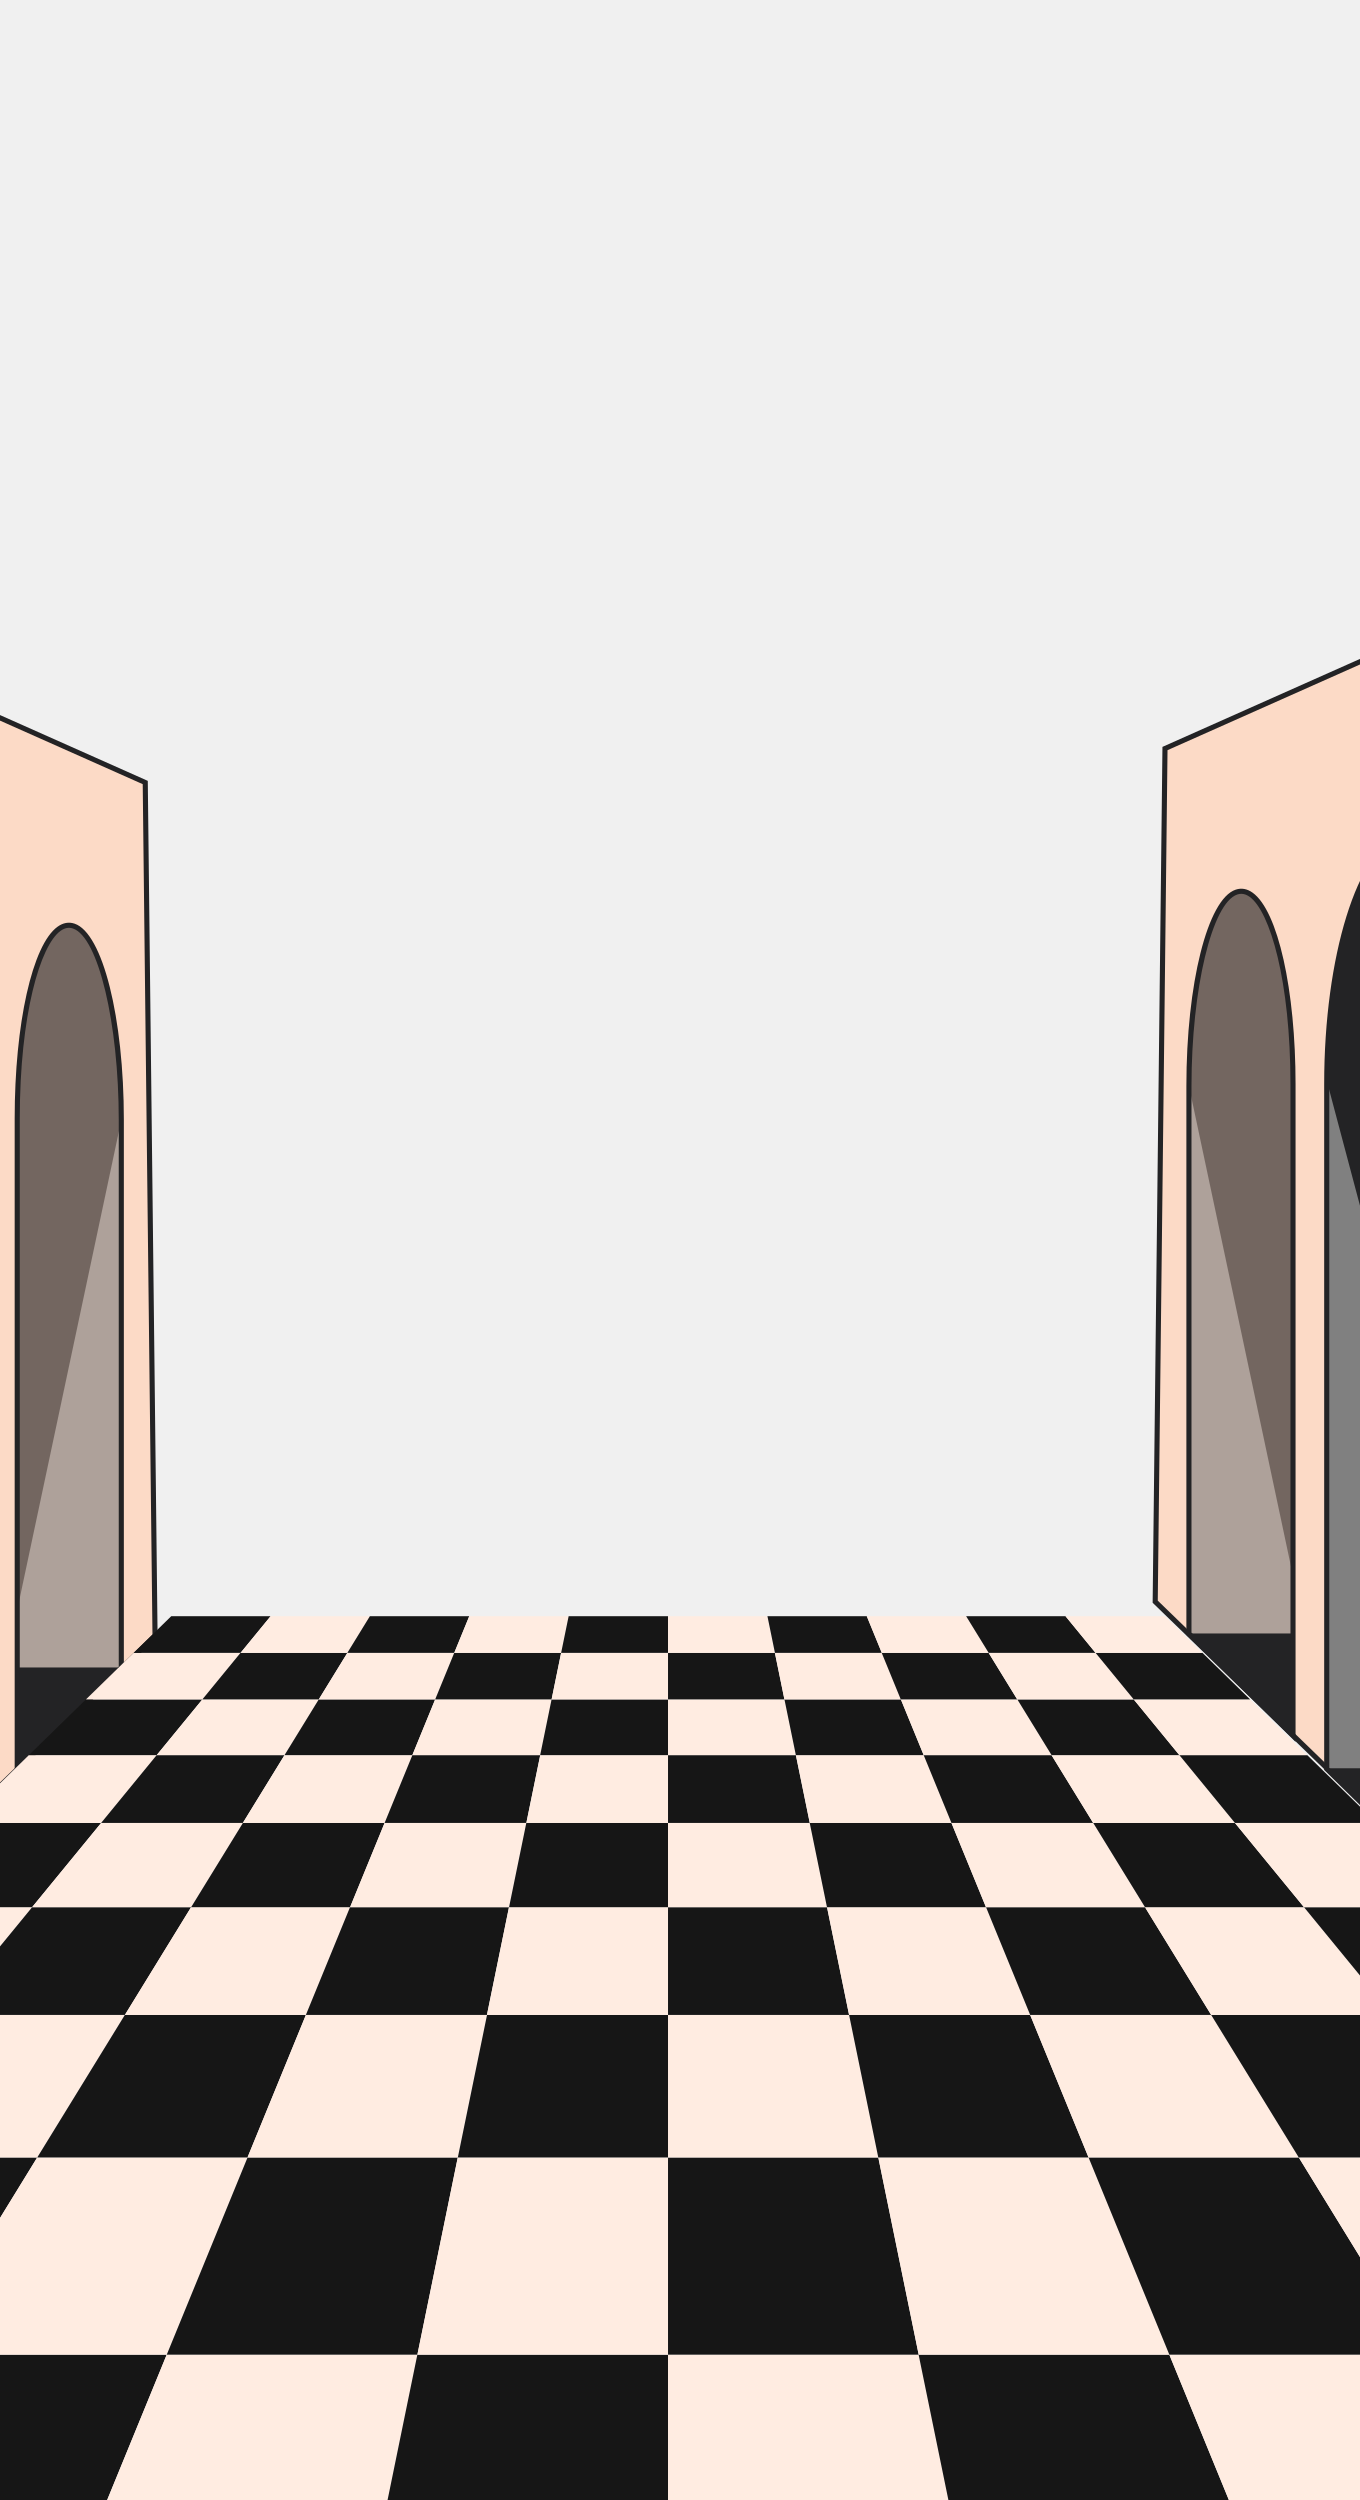
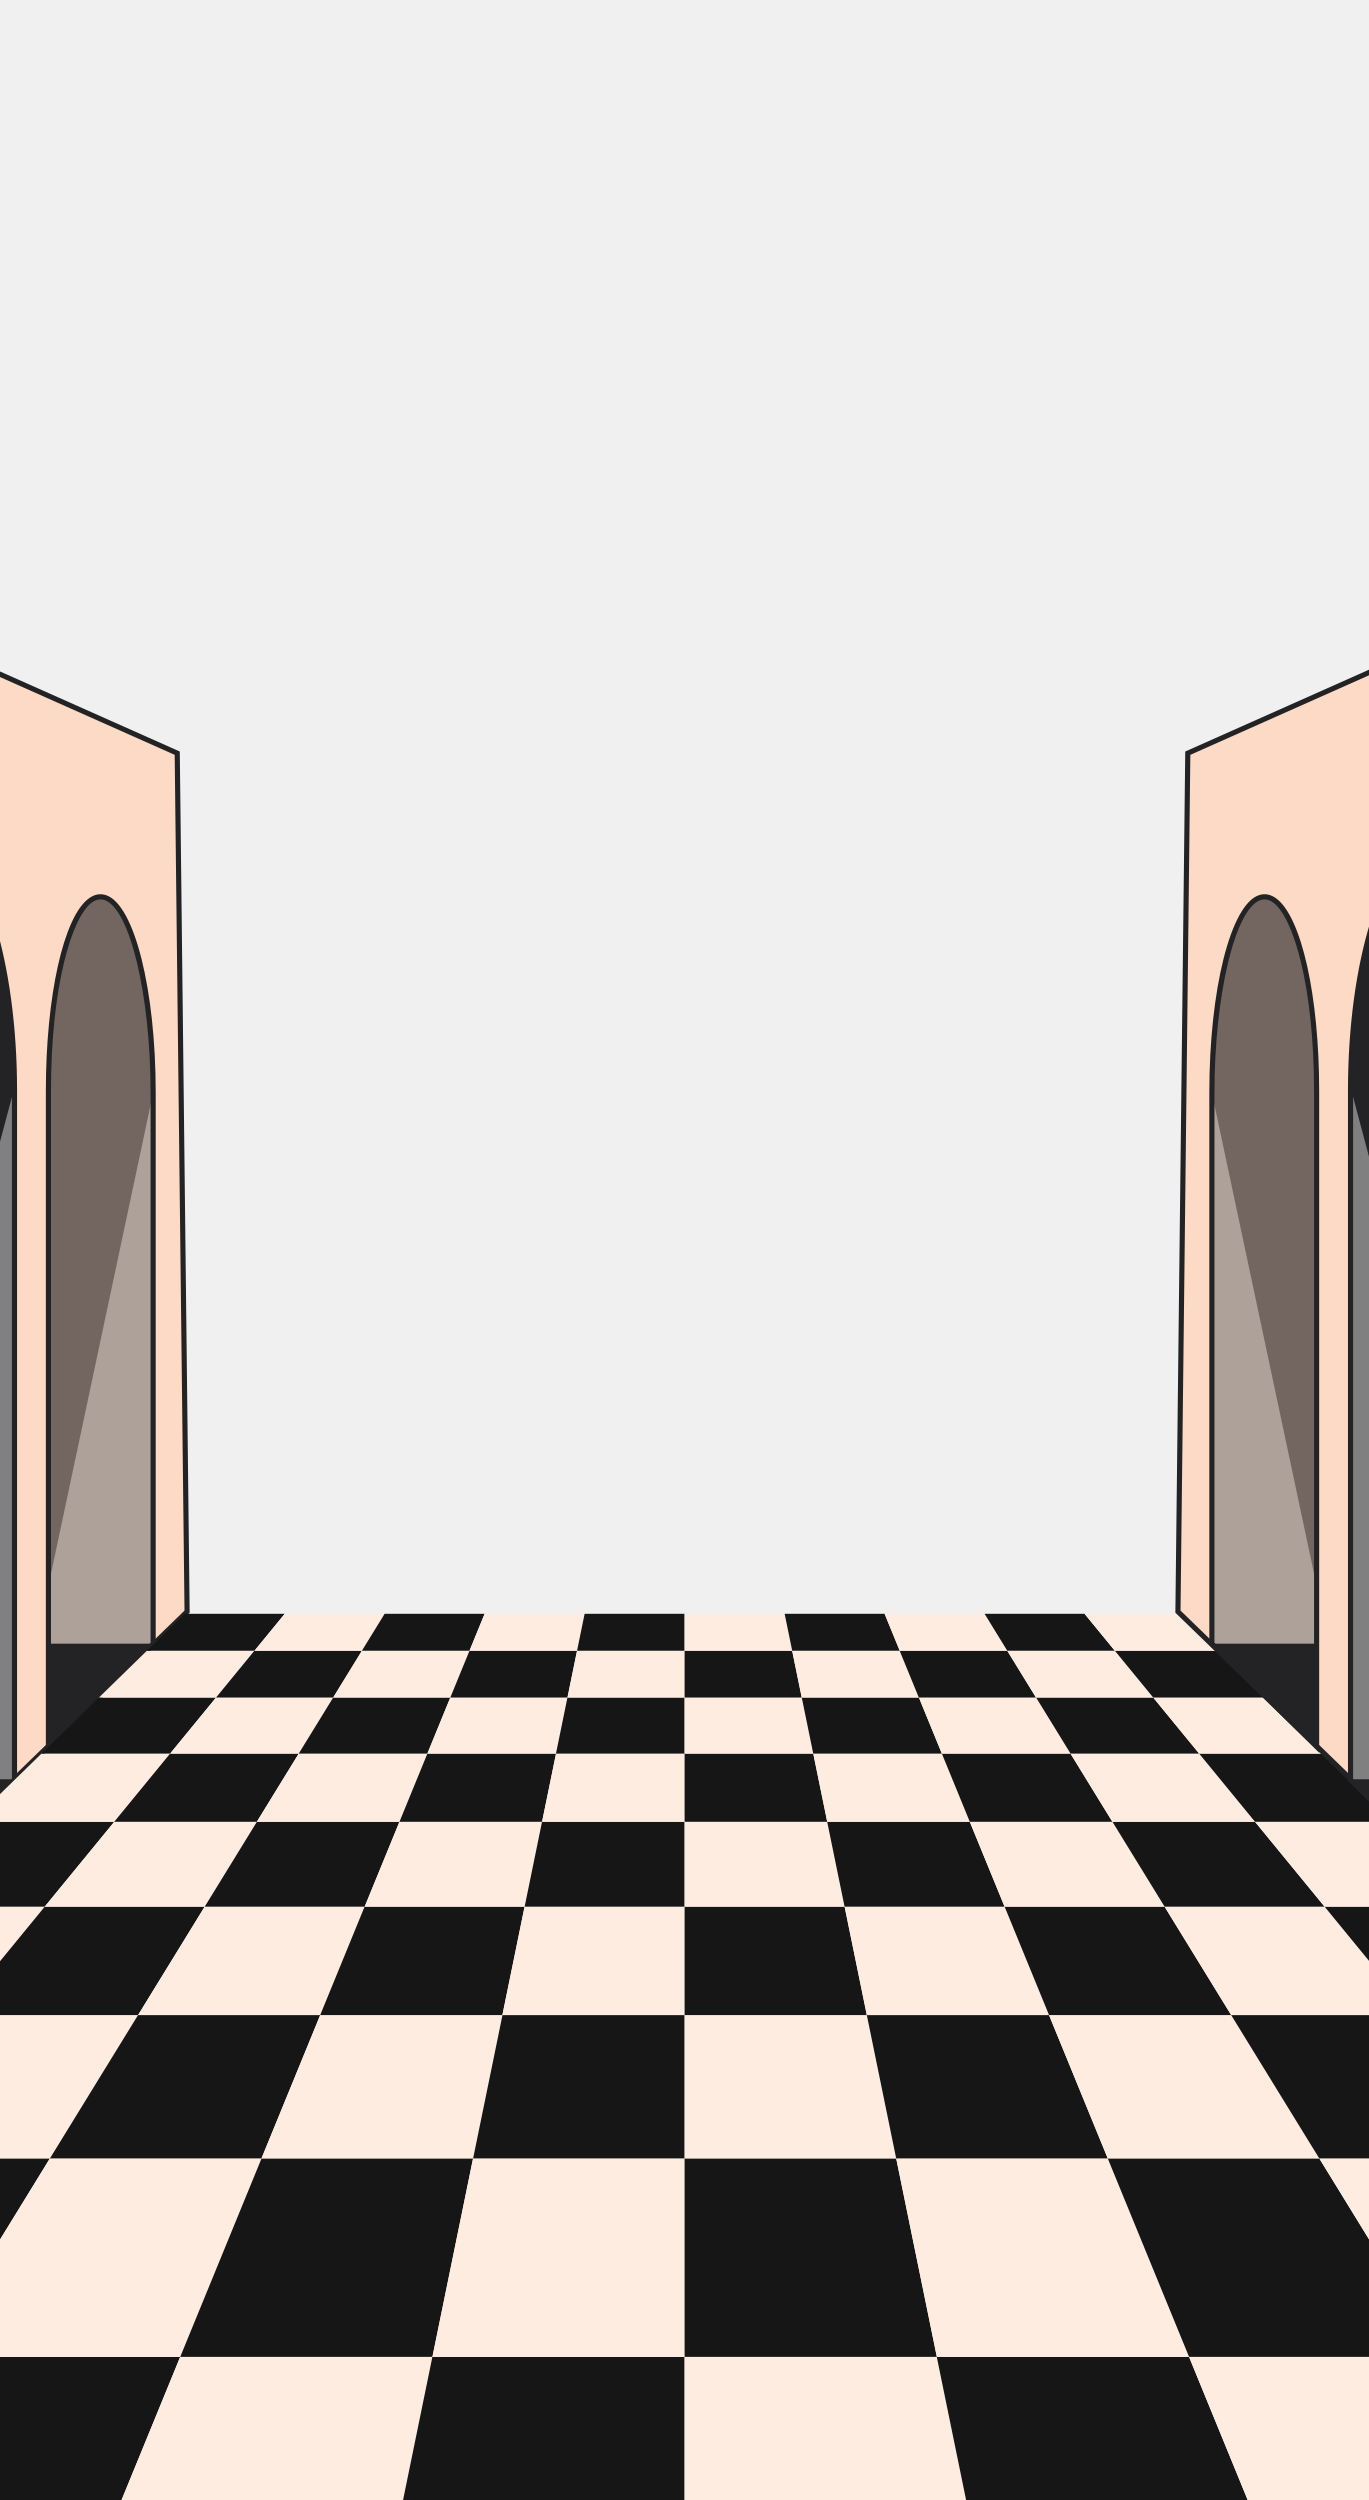
- <svg xmlns="http://www.w3.org/2000/svg" width="440" height="809" viewBox="0 0 440 809" fill="none">
-   <path d="M50.169 529.308L-225.981 797.232L-523.998 1090L-491.693 11L47.004 253.223L50.169 529.308Z" fill="#FCDAC6" />
-   <path d="M-489.308 1053.55L-487.653 14.23L47.823 252.687L47.83 253.212L50.998 529.65L50.746 529.898L-489.308 1053.55ZM-486 16.8L-487.655 1049.62L49.339 528.963L46.184 253.755L-486 16.8Z" fill="#232325" />
+ <svg xmlns="http://www.w3.org/2000/svg" width="440" height="804" viewBox="0 0 440 804" fill="none">
+   <path d="M60.166 518.308L-215.983 786.232L-514 1079L-481.695 0L57.002 242.223L60.166 518.308Z" fill="#FCDAC6" />
+   <path d="M-479.311 1042.55L-477.656 3.23L57.82 241.688L57.827 242.212L60.995 518.65L60.743 518.898L-479.311 1042.55ZM-476.003 5.8L-477.658 1038.62L59.336 517.963L56.181 242.755L-476.003 5.8Z" fill="#232325" />
+   <path d="M-19.928 270.496C-35.988 265.069 -50.625 300.354 -50.625 349.982V558.763V626.646L4.663 572.406V350.785C4.662 311.032 -5.714 275.299 -19.928 270.496Z" fill="#808080" />
+   <path d="M-20.23 270.519C-36.291 265.093 -50.928 300.378 -50.928 350.005V558.787L4.361 350.809C4.36 311.055 -6.017 275.322 -20.23 270.519Z" fill="#232325" />
  <g opacity="0.63">
-     <path d="M23.568 299.7C13.874 296.425 5.272 324.165 5.272 361.97V521.015V572.727L38.953 539.685V362.459C38.953 330.669 32.378 302.677 23.568 299.7Z" fill="#808080" />
-     <path d="M23.87 299.677C14.177 296.401 5.575 324.142 5.575 361.947V520.992L39.255 362.436C39.255 330.645 32.681 302.654 23.87 299.677Z" fill="#232325" />
+     <path d="M33.567 288.7C23.873 285.425 15.271 313.165 15.271 350.97V510.015V561.727L48.952 528.685V351.459C48.952 319.669 42.377 291.677 33.567 288.7Z" fill="#808080" />
+     <path d="M33.87 288.677C24.175 285.401 15.574 313.142 15.574 350.947V509.992L49.254 351.436C49.254 319.645 42.68 291.654 33.87 288.677Z" fill="#232325" />
  </g>
-   <path d="M39.487 539.598H5.807V572.64L39.487 539.598Z" fill="#232325" />
-   <path d="M4.748 574.671V361.948C4.748 331.27 10.459 305.747 18.636 299.878C20.422 298.597 22.27 298.266 24.134 298.895C33.225 301.966 40.08 329.283 40.08 362.437V540.009L39.832 540.251L4.748 574.671ZM22.311 300.24C21.409 300.24 20.513 300.566 19.6 301.221C13.041 305.928 6.4 328.298 6.4 361.948V570.736L38.427 539.315V362.438C38.427 331.024 31.778 303.223 23.605 300.461L23.604 300.461C23.17 300.314 22.74 300.24 22.311 300.24Z" fill="#232325" />
-   <g clip-path="url(#clip0_2578_1700)">
-     <path d="M53.943 761.965H-27.171L-85.059 856.15H15.351L53.943 761.965Z" fill="#161616" />
-     <path d="M135.075 761.965H53.961L15.369 856.15H115.777L135.075 761.965Z" fill="#FFECE1" />
-     <path d="M216.167 761.965H135.055L115.758 856.15H216.167V761.965Z" fill="#161616" />
-     <path d="M297.284 761.965H216.17V856.15H316.58L297.284 761.965Z" fill="#FFECE1" />
-     <path d="M378.375 761.965H297.262L316.558 856.15H416.967L378.375 761.965Z" fill="#161616" />
-     <path d="M459.524 761.965H378.41L417.002 856.15H517.412L459.524 761.965Z" fill="#FFECE1" />
-     <path d="M12.039 698.148H-55.998L-108.3 761.968H-27.186L12.039 698.148Z" fill="#161616" />
-     <path d="M40.383 652.043H-18.211L-55.99 698.145H12.047L40.383 652.043Z" fill="#FFECE1" />
-     <path d="M80.096 698.148H12.057L-27.168 761.968H53.946L80.096 698.148Z" fill="#FFECE1" />
-     <path d="M148.149 698.148H80.112L53.961 761.968H135.075L148.149 698.148Z" fill="#161616" />
-     <path d="M98.989 652.043H40.396L12.06 698.145H80.1L98.989 652.043Z" fill="#161616" />
-     <path d="M157.569 652.043H98.976L80.086 698.145H148.123L157.569 652.043Z" fill="#FFECE1" />
-     <path d="M216.165 698.148H148.127L135.053 761.968H216.165V698.148Z" fill="#FFECE1" />
-     <path d="M284.209 698.148H216.17V761.968H297.284L284.209 698.148Z" fill="#161616" />
-     <path d="M216.194 652.043H157.602L148.156 698.145H216.194V652.043Z" fill="#161616" />
-     <path d="M274.763 652.043H216.17V698.145H284.209L274.763 652.043Z" fill="#FFECE1" />
-     <path d="M352.257 698.148H284.22L297.294 761.968H378.408L352.257 698.148Z" fill="#FFECE1" />
-     <path d="M420.287 698.148H352.249L378.4 761.968H459.513L420.287 698.148Z" fill="#161616" />
-     <path d="M333.359 652.043H274.766L284.211 698.145H352.249L333.359 652.043Z" fill="#161616" />
-     <path d="M391.952 652.039H333.36L352.25 698.141H420.288L391.952 652.039Z" fill="#FFECE1" />
-     <path d="M488.314 698.148H420.274L459.501 761.968H540.613L488.314 698.148Z" fill="#FFECE1" />
-     <path d="M450.534 652.043H391.94L420.276 698.145H488.315L450.534 652.043Z" fill="#161616" />
-     <path d="M10.346 617.18H-41.105L-76.816 652.041H-18.224L10.346 617.18Z" fill="#FFECE1" />
-     <path d="M61.842 617.18H10.391L-18.18 652.041H40.414L61.842 617.18Z" fill="#161616" />
-     <path d="M32.743 589.891H-13.117L-41.068 617.176H10.383L32.743 589.891Z" fill="#161616" />
-     <path d="M78.61 589.891H32.749L10.39 617.176H61.84L78.61 589.891Z" fill="#FFECE1" />
-     <path d="M113.273 617.18H61.822L40.395 652.041H98.988L113.273 617.18Z" fill="#FFECE1" />
-     <path d="M164.71 617.18H113.259L98.975 652.041H157.568L164.71 617.18Z" fill="#161616" />
-     <path d="M124.474 589.891H78.614L61.844 617.176H113.294L124.474 589.891Z" fill="#161616" />
-     <path d="M170.31 589.891H124.449L113.27 617.176H164.72L170.31 589.891Z" fill="#FFECE1" />
-     <path d="M216.161 617.18H164.711L157.569 652.041H216.161V617.18Z" fill="#FFECE1" />
-     <path d="M267.62 617.18H216.17V652.041H274.763L267.62 617.18Z" fill="#161616" />
-     <path d="M216.178 589.891H170.317L164.728 617.176H216.178V589.891Z" fill="#161616" />
-     <path d="M262.03 589.891H216.17V617.176H267.62L262.03 589.891Z" fill="#FFECE1" />
-     <path d="M319.08 617.18H267.628L274.771 652.041H333.364L319.08 617.18Z" fill="#FFECE1" />
-     <path d="M370.536 617.18H319.086L333.371 652.041H391.963L370.536 617.18Z" fill="#161616" />
-     <path d="M307.882 589.891H262.021L267.611 617.176H319.063L307.882 589.891Z" fill="#161616" />
-     <path d="M353.749 589.891H307.889L319.07 617.176H370.52L353.749 589.891Z" fill="#FFECE1" />
-     <path d="M421.958 617.18H370.508L391.934 652.041H450.528L421.958 617.18Z" fill="#FFECE1" />
-     <path d="M473.437 617.18H421.986L450.556 652.041H509.149L473.437 617.18Z" fill="#161616" />
-     <path d="M399.62 589.891H353.76L370.531 617.176H421.981L399.62 589.891Z" fill="#161616" />
-     <path d="M445.472 589.891H399.611L421.972 617.176H473.423L445.472 589.891Z" fill="#FFECE1" />
-     <path d="M50.71 567.957H9.344L-13.129 589.896H32.731L50.71 567.957Z" fill="#FFECE1" />
-     <path d="M92.067 567.957H50.701L32.723 589.896H78.583L92.067 567.957Z" fill="#161616" />
-     <path d="M65.472 549.934H27.798L9.337 567.955H50.703L65.472 549.934Z" fill="#161616" />
-     <path d="M103.161 549.934H65.488L50.719 567.955H92.085L103.161 549.934Z" fill="#FFECE1" />
-     <path d="M133.444 567.957H92.079L78.595 589.896H124.455L133.444 567.957Z" fill="#FFECE1" />
-     <path d="M174.816 567.957H133.45L124.461 589.896H170.321L174.816 567.957Z" fill="#161616" />
-     <path d="M140.823 549.934H103.149L92.072 567.955H133.438L140.823 549.934Z" fill="#161616" />
-     <path d="M178.492 549.934H140.818L133.434 567.955H174.799L178.492 549.934Z" fill="#FFECE1" />
-     <path d="M216.194 567.957H174.829L170.334 589.896H216.194V567.957Z" fill="#FFECE1" />
-     <path d="M257.536 567.957H216.17V589.896H262.03L257.536 567.957Z" fill="#161616" />
-     <path d="M216.165 549.934H178.491L174.799 567.955H216.165V549.934Z" fill="#161616" />
-     <path d="M253.843 549.934H216.17V567.955H257.536L253.843 549.934Z" fill="#FFECE1" />
-     <path d="M298.921 567.957H257.556L262.05 589.896H307.911L298.921 567.957Z" fill="#FFECE1" />
-     <path d="M340.266 567.957H298.9L307.89 589.896H353.75L340.266 567.957Z" fill="#161616" />
-     <path d="M291.519 549.934H253.846L257.538 567.955H298.904L291.519 549.934Z" fill="#161616" />
-     <path d="M329.19 549.934H291.517L298.901 567.955H340.267L329.19 549.934Z" fill="#FFECE1" />
-     <path d="M381.627 567.957H340.262L353.745 589.896H399.606L381.627 567.957Z" fill="#FFECE1" />
-     <path d="M423.013 567.957H381.647L399.626 589.896H445.486L423.013 567.957Z" fill="#161616" />
-     <path d="M366.886 549.934H329.213L340.29 567.955H381.655L366.886 549.934Z" fill="#161616" />
-     <path d="M404.534 549.934H366.859L381.628 567.955H422.994L404.534 549.934Z" fill="#FFECE1" />
-     <path d="M77.833 534.867H43.246L27.811 549.935H65.484L77.833 534.867Z" fill="#FFECE1" />
-     <path d="M112.411 534.867H77.825L65.476 549.935H103.149L112.411 534.867Z" fill="#161616" />
-     <path d="M88.327 522.082H56.359L43.263 534.868H77.849L88.327 522.082Z" fill="#161616" />
-     <path d="M120.289 522.082H88.321L77.844 534.868H112.43L120.289 522.082Z" fill="#FFECE1" />
-     <path d="M146.991 534.867H112.404L103.143 549.935H140.816L146.991 534.867Z" fill="#FFECE1" />
-     <path d="M181.579 534.867H146.993L140.818 549.935H178.492L181.579 534.867Z" fill="#161616" />
-     <path d="M152.222 522.082H120.255L112.396 534.868H146.983L152.222 522.082Z" fill="#161616" />
-     <path d="M184.204 522.082H152.239L146.999 534.868H181.585L184.204 522.082Z" fill="#FFECE1" />
-     <path d="M216.173 534.867H181.587L178.5 549.935H216.173V534.867Z" fill="#FFECE1" />
-     <path d="M250.756 534.867H216.17V549.935H253.843L250.756 534.867Z" fill="#161616" />
-     <path d="M216.168 522.082H184.201L181.582 534.868H216.168V522.082Z" fill="#161616" />
-     <path d="M248.137 522.082H216.17V534.868H250.756L248.137 522.082Z" fill="#FFECE1" />
-     <path d="M285.34 534.867H250.752L253.839 549.935H291.513L285.34 534.867Z" fill="#FFECE1" />
-     <path d="M319.906 534.867H285.319L291.492 549.935H329.166L319.906 534.867Z" fill="#161616" />
-     <path d="M280.12 522.082H248.152L250.771 534.868H285.359L280.12 522.082Z" fill="#161616" />
-     <path d="M312.072 522.082H280.104L285.344 534.868H319.93L312.072 522.082Z" fill="#FFECE1" />
-     <path d="M354.524 534.867H319.938L329.198 549.935H366.871L354.524 534.867Z" fill="#FFECE1" />
-     <path d="M389.112 534.867H354.525L366.873 549.935H404.548L389.112 534.867Z" fill="#161616" />
-     <path d="M344.044 522.082H312.076L319.935 534.868H354.521L344.044 522.082Z" fill="#161616" />
-     <path d="M376.004 522.082H344.038L354.516 534.868H389.102L376.004 522.082Z" fill="#FFECE1" />
+   <path d="M5.677 572.211H-49.611V626.451L5.677 572.211Z" fill="#232325" />
+   <path d="M49.485 528.598H15.805V561.64L49.485 528.598Z" fill="#232325" />
+   <path d="M-51.451 628.617V349.986C-51.451 312.187 -42.958 280.695 -30.315 271.623C-26.856 269.139 -23.273 268.497 -19.663 269.718C-5.324 274.562 5.489 309.416 5.489 350.789V572.757L5.241 572.999L-51.451 628.617ZM-23.182 270.777C-25.257 270.777 -27.322 271.508 -29.352 272.965C-41.391 281.604 -49.799 313.277 -49.799 349.985V624.681L3.838 572.062V350.788C3.838 310.759 -6.717 275.835 -20.192 271.282C-21.188 270.945 -22.187 270.777 -23.182 270.777Z" fill="#232325" />
+   <path d="M14.746 563.671V350.948C14.746 320.27 20.457 294.747 28.634 288.878C30.42 287.597 32.269 287.266 34.132 287.895C43.223 290.966 50.078 318.283 50.078 351.437V529.009L49.831 529.251L14.746 563.671ZM32.309 289.24C31.407 289.24 30.511 289.566 29.598 290.221C23.039 294.928 16.398 317.298 16.398 350.948V559.736L48.425 528.315V351.438C48.425 320.024 41.776 292.223 33.603 289.461L33.602 289.461C33.168 289.314 32.738 289.24 32.309 289.24Z" fill="#232325" />
+   <g clip-path="url(#clip0_3445_4368)">
+     <path d="M57.943 757.965H-23.171L-81.059 852.15H19.351L57.943 757.965Z" fill="#161616" />
+     <path d="M139.075 757.965H57.961L19.369 852.15H119.777L139.075 757.965Z" fill="#FFECE1" />
+     <path d="M220.167 757.965H139.055L119.758 852.15H220.167V757.965Z" fill="#161616" />
+     <path d="M301.284 757.965H220.17V852.15H320.58L301.284 757.965Z" fill="#FFECE1" />
+     <path d="M382.375 757.965H301.262L320.558 852.15H420.967L382.375 757.965Z" fill="#161616" />
+     <path d="M463.524 757.965H382.41L421.002 852.15H521.412L463.524 757.965Z" fill="#FFECE1" />
+     <path d="M16.038 694.148H-51.999L-104.301 757.968H-23.187L16.038 694.148Z" fill="#161616" />
+     <path d="M44.383 648.043H-14.211L-51.99 694.145H16.047L44.383 648.043Z" fill="#FFECE1" />
+     <path d="M84.096 694.148H16.057L-23.168 757.968H57.946L84.096 694.148Z" fill="#FFECE1" />
+     <path d="M152.149 694.148H84.112L57.961 757.968H139.075L152.149 694.148Z" fill="#161616" />
+     <path d="M102.989 648.043H44.396L16.061 694.145H84.1L102.989 648.043Z" fill="#161616" />
+     <path d="M161.569 648.043H102.976L84.086 694.145H152.123L161.569 648.043Z" fill="#FFECE1" />
+     <path d="M220.165 694.148H152.127L139.053 757.968H220.165V694.148Z" fill="#FFECE1" />
+     <path d="M288.209 694.148H220.17V757.968H301.284L288.209 694.148Z" fill="#161616" />
+     <path d="M220.194 648.043H161.602L152.156 694.145H220.194V648.043Z" fill="#161616" />
+     <path d="M278.763 648.043H220.17V694.145H288.209L278.763 648.043Z" fill="#FFECE1" />
+     <path d="M356.256 694.148H288.219L301.293 757.968H382.407L356.256 694.148Z" fill="#FFECE1" />
+     <path d="M424.288 694.148H356.25L382.401 757.968H463.514L424.288 694.148Z" fill="#161616" />
+     <path d="M337.359 648.043H278.766L288.211 694.145H356.249L337.359 648.043Z" fill="#161616" />
+     <path d="M395.951 648.039H337.359L356.249 694.141H424.287L395.951 648.039Z" fill="#FFECE1" />
+     <path d="M492.313 694.148H424.273L463.5 757.968H544.612L492.313 694.148Z" fill="#FFECE1" />
+     <path d="M454.533 648.043H395.939L424.275 694.145H492.314L454.533 648.043Z" fill="#161616" />
+     <path d="M14.346 613.18H-37.105L-72.816 648.041H-14.225L14.346 613.18Z" fill="#FFECE1" />
+     <path d="M65.841 613.18H14.391L-14.18 648.041H44.414L65.841 613.18Z" fill="#161616" />
+     <path d="M36.743 585.891H-9.117L-37.068 613.176H14.383L36.743 585.891Z" fill="#161616" />
+     <path d="M82.611 585.891H36.75L14.391 613.176H65.841L82.611 585.891Z" fill="#FFECE1" />
+     <path d="M117.273 613.18H65.822L44.395 648.041H102.988L117.273 613.18Z" fill="#FFECE1" />
+     <path d="M168.71 613.18H117.259L102.975 648.041H161.568L168.71 613.18Z" fill="#161616" />
+     <path d="M128.474 585.891H82.614L65.844 613.176H117.294L128.474 585.891Z" fill="#161616" />
+     <path d="M174.31 585.891H128.449L117.27 613.176H168.72L174.31 585.891Z" fill="#FFECE1" />
+     <path d="M220.162 613.18H168.712L161.57 648.041H220.162V613.18Z" fill="#FFECE1" />
+     <path d="M271.62 613.18H220.17V648.041H278.763L271.62 613.18Z" fill="#161616" />
+     <path d="M220.177 585.891H174.316L168.727 613.176H220.177V585.891Z" fill="#161616" />
+     <path d="M266.03 585.891H220.17V613.176H271.62L266.03 585.891Z" fill="#FFECE1" />
+     <path d="M323.079 613.18H271.627L278.77 648.041H337.363L323.079 613.18Z" fill="#FFECE1" />
+     <path d="M374.536 613.18H323.086L337.371 648.041H395.963L374.536 613.18Z" fill="#161616" />
+     <path d="M311.882 585.891H266.021L271.611 613.176H323.063L311.882 585.891Z" fill="#161616" />
+     <path d="M357.749 585.891H311.889L323.07 613.176H374.52L357.749 585.891Z" fill="#FFECE1" />
+     <path d="M425.958 613.18H374.508L395.934 648.041H454.528L425.958 613.18Z" fill="#FFECE1" />
+     <path d="M477.437 613.18H425.986L454.556 648.041H513.149L477.437 613.18Z" fill="#161616" />
+     <path d="M403.62 585.891H357.76L374.531 613.176H425.981L403.62 585.891Z" fill="#161616" />
+     <path d="M449.472 585.891H403.611L425.972 613.176H477.423L449.472 585.891Z" fill="#FFECE1" />
+     <path d="M54.71 563.957H13.344L-9.129 585.896H36.731L54.71 563.957Z" fill="#FFECE1" />
+     <path d="M96.067 563.957H54.701L36.723 585.896H82.583L96.067 563.957Z" fill="#161616" />
+     <path d="M69.471 545.934H31.797L13.336 563.955H54.702L69.471 545.934Z" fill="#161616" />
+     <path d="M107.161 545.934H69.488L54.719 563.955H96.085L107.161 545.934Z" fill="#FFECE1" />
+     <path d="M137.445 563.957H96.08L82.596 585.896H128.456L137.445 563.957Z" fill="#FFECE1" />
+     <path d="M178.816 563.957H137.45L128.461 585.896H174.321L178.816 563.957Z" fill="#161616" />
+     <path d="M144.823 545.934H107.149L96.072 563.955H137.438L144.823 545.934Z" fill="#161616" />
+     <path d="M182.492 545.934H144.818L137.434 563.955H178.799L182.492 545.934Z" fill="#FFECE1" />
+     <path d="M220.194 563.957H178.829L174.334 585.896H220.194V563.957Z" fill="#FFECE1" />
+     <path d="M261.536 563.957H220.17V585.896H266.03L261.536 563.957Z" fill="#161616" />
+     <path d="M220.165 545.934H182.491L178.799 563.955H220.165V545.934Z" fill="#161616" />
+     <path d="M257.843 545.934H220.17V563.955H261.536L257.843 545.934Z" fill="#FFECE1" />
+     <path d="M302.921 563.957H261.555L266.049 585.896H311.91L302.921 563.957Z" fill="#FFECE1" />
+     <path d="M344.266 563.957H302.9L311.89 585.896H357.75L344.266 563.957Z" fill="#161616" />
+     <path d="M295.519 545.934H257.846L261.538 563.955H302.904L295.519 545.934Z" fill="#161616" />
+     <path d="M333.191 545.934H295.518L302.902 563.955H344.268L333.191 545.934Z" fill="#FFECE1" />
+     <path d="M385.627 563.957H344.262L357.745 585.896H403.606L385.627 563.957Z" fill="#FFECE1" />
+     <path d="M427.014 563.957H385.648L403.627 585.896H449.487L427.014 563.957Z" fill="#161616" />
+     <path d="M370.886 545.934H333.213L344.29 563.955H385.655L370.886 545.934Z" fill="#161616" />
+     <path d="M408.534 545.934H370.859L385.628 563.955H426.994L408.534 545.934Z" fill="#FFECE1" />
+     <path d="M81.833 530.867H47.246L31.811 545.935H69.484L81.833 530.867Z" fill="#FFECE1" />
+     <path d="M116.41 530.867H81.823L69.475 545.935H107.148L116.41 530.867Z" fill="#161616" />
+     <path d="M92.326 518.082H60.358L47.262 530.868H81.848L92.326 518.082Z" fill="#161616" />
+     <path d="M124.289 518.082H92.321L81.844 530.868H116.43L124.289 518.082Z" fill="#FFECE1" />
+     <path d="M150.991 530.867H116.404L107.143 545.935H144.816L150.991 530.867Z" fill="#FFECE1" />
+     <path d="M185.579 530.867H150.993L144.818 545.935H182.492L185.579 530.867Z" fill="#161616" />
+     <path d="M156.222 518.082H124.255L116.396 530.868H150.983L156.222 518.082Z" fill="#161616" />
+     <path d="M188.203 518.082H156.238L150.998 530.868H185.584L188.203 518.082Z" fill="#FFECE1" />
+     <path d="M220.173 530.867H185.587L182.5 545.935H220.173V530.867Z" fill="#FFECE1" />
+     <path d="M254.756 530.867H220.17V545.935H257.843L254.756 530.867Z" fill="#161616" />
+     <path d="M220.168 518.082H188.201L185.582 530.868H220.168V518.082Z" fill="#161616" />
+     <path d="M252.137 518.082H220.17V530.868H254.756L252.137 518.082Z" fill="#FFECE1" />
+     <path d="M289.34 530.867H254.752L257.839 545.935H295.513L289.34 530.867Z" fill="#FFECE1" />
+     <path d="M323.907 530.867H289.32L295.493 545.935H333.167L323.907 530.867Z" fill="#161616" />
+     <path d="M284.12 518.082H252.152L254.771 530.868H289.359L284.12 518.082Z" fill="#161616" />
+     <path d="M316.071 518.082H284.104L289.343 530.868H323.929L316.071 518.082Z" fill="#FFECE1" />
+     <path d="M358.524 530.867H323.938L333.198 545.935H370.871L358.524 530.867Z" fill="#FFECE1" />
+     <path d="M393.112 530.867H358.525L370.873 545.935H408.548L393.112 530.867Z" fill="#161616" />
+     <path d="M348.044 518.082H316.076L323.935 530.868H358.521L348.044 518.082Z" fill="#161616" />
+     <path d="M380.005 518.082H348.039L358.517 530.868H393.103L380.005 518.082Z" fill="#FFECE1" />
  </g>
-   <path d="M373.825 518.308L649.974 786.232L947.991 1079L915.686 0L376.989 242.223L373.825 518.308Z" fill="#FCDAC6" />
-   <path d="M913.301 1042.55L911.646 3.23L376.17 241.687L376.164 242.212L372.995 518.65L373.247 518.898L913.301 1042.55ZM909.994 5.8L911.648 1038.62L374.654 517.963L377.809 242.755L909.994 5.8Z" fill="#232325" />
-   <path d="M453.919 270.496C469.979 265.069 484.616 300.354 484.616 349.982V558.763V626.646L429.328 572.406V350.785C429.329 311.032 439.705 275.299 453.919 270.496Z" fill="#808080" />
-   <path d="M454.222 270.519C470.282 265.093 484.919 300.378 484.919 350.005V558.787L429.631 350.809C429.631 311.055 440.008 275.322 454.222 270.519Z" fill="#232325" />
+   <path d="M378.828 518.308L654.977 786.232L952.994 1079L920.689 0L381.992 242.223L378.828 518.308Z" fill="#FCDAC6" />
+   <path d="M918.305 1042.55L916.65 3.23L381.174 241.688L381.167 242.212L377.999 518.65L378.251 518.898L918.305 1042.55ZM914.997 5.8L916.652 1038.62L379.658 517.963L382.813 242.755L914.997 5.8Z" fill="#232325" />
+   <path d="M458.922 270.496C474.982 265.069 489.619 300.354 489.619 349.982V558.763V626.646L434.331 572.406V350.785C434.332 311.032 444.708 275.299 458.922 270.496Z" fill="#808080" />
+   <path d="M459.224 270.519C475.285 265.093 489.922 300.378 489.922 350.005V558.787L434.634 350.809C434.634 311.055 445.011 275.322 459.224 270.519Z" fill="#232325" />
  <g opacity="0.63">
-     <path d="M400.425 288.7C410.119 285.425 418.721 313.165 418.721 350.97V510.015V561.727L385.041 528.685V351.459C385.041 319.669 391.615 291.677 400.425 288.7Z" fill="#808080" />
-     <path d="M400.123 288.677C409.817 285.401 418.418 313.142 418.418 350.947V509.992L384.738 351.436C384.738 319.645 391.312 291.654 400.123 288.677Z" fill="#232325" />
+     <path d="M405.427 288.7C415.121 285.425 423.723 313.165 423.723 350.97V510.015V561.727L390.043 528.685V351.459C390.043 319.669 396.617 291.677 405.427 288.7Z" fill="#808080" />
+     <path d="M405.125 288.677C414.819 285.401 423.42 313.142 423.42 350.947V509.992L389.74 351.436C389.74 319.645 396.314 291.654 405.125 288.677Z" fill="#232325" />
  </g>
-   <path d="M428.313 572.211H483.602V626.451L428.313 572.211Z" fill="#232325" />
-   <path d="M384.507 528.598H418.188V561.64L384.507 528.598Z" fill="#232325" />
-   <path d="M485.443 628.617V349.986C485.443 312.186 476.95 280.695 464.308 271.623C460.849 269.139 457.265 268.497 453.655 269.718C439.316 274.562 428.503 309.416 428.503 350.789V572.757L428.751 572.999L485.443 628.617ZM457.174 270.777C459.249 270.777 461.315 271.508 463.344 272.965C475.383 281.604 483.791 313.277 483.791 349.985V624.681L430.154 572.062V350.788C430.154 310.759 440.709 275.835 454.184 271.282C455.181 270.945 456.179 270.777 457.174 270.777Z" fill="#232325" />
-   <path d="M419.244 563.671V350.948C419.244 320.27 413.533 294.747 405.356 288.878C403.57 287.597 401.722 287.266 399.859 287.895C390.767 290.966 383.912 318.283 383.912 351.437V529.009L384.16 529.251L419.244 563.671ZM401.681 289.24C402.583 289.24 403.479 289.566 404.393 290.221C410.951 294.928 417.593 317.298 417.593 350.948V559.736L385.565 528.315V351.438C385.565 320.024 392.214 292.223 400.388 289.461L400.388 289.461C400.822 289.314 401.252 289.24 401.681 289.24Z" fill="#232325" />
+   <path d="M433.317 572.211H488.605V626.451L433.317 572.211Z" fill="#232325" />
+   <path d="M389.509 528.598H423.189V561.64L389.509 528.598Z" fill="#232325" />
+   <path d="M490.445 628.617V349.986C490.445 312.187 481.952 280.695 469.31 271.623C465.85 269.139 462.267 268.497 458.657 269.718C444.318 274.562 433.505 309.416 433.505 350.789V572.757L433.753 572.999L490.445 628.617ZM462.176 270.777C464.251 270.777 466.316 271.508 468.346 272.965C480.385 281.604 488.793 313.277 488.793 349.985V624.681L435.156 572.062V350.788C435.156 310.759 445.711 275.835 459.186 271.282C460.182 270.945 461.181 270.777 462.176 270.777Z" fill="#232325" />
+   <path d="M424.248 563.671V350.948C424.248 320.27 418.537 294.747 410.36 288.878C408.574 287.597 406.726 287.266 404.862 287.895C395.771 290.966 388.916 318.283 388.916 351.437V529.009L389.164 529.251L424.248 563.671ZM406.685 289.24C407.587 289.24 408.483 289.566 409.397 290.221C415.955 294.928 422.596 317.298 422.596 350.948V559.736L390.569 528.315V351.438C390.569 320.024 397.218 292.223 405.391 289.461L405.392 289.461C405.826 289.314 406.256 289.24 406.685 289.24Z" fill="#232325" />
  <defs>
-     <clipPath id="clip0_2578_1700">
-       <rect width="1284.99" height="663" fill="white" transform="translate(-395 523)" />
+     <clipPath id="clip0_3445_4368">
+       <rect width="1284.99" height="663" fill="white" transform="translate(-391 519)" />
    </clipPath>
  </defs>
</svg>
